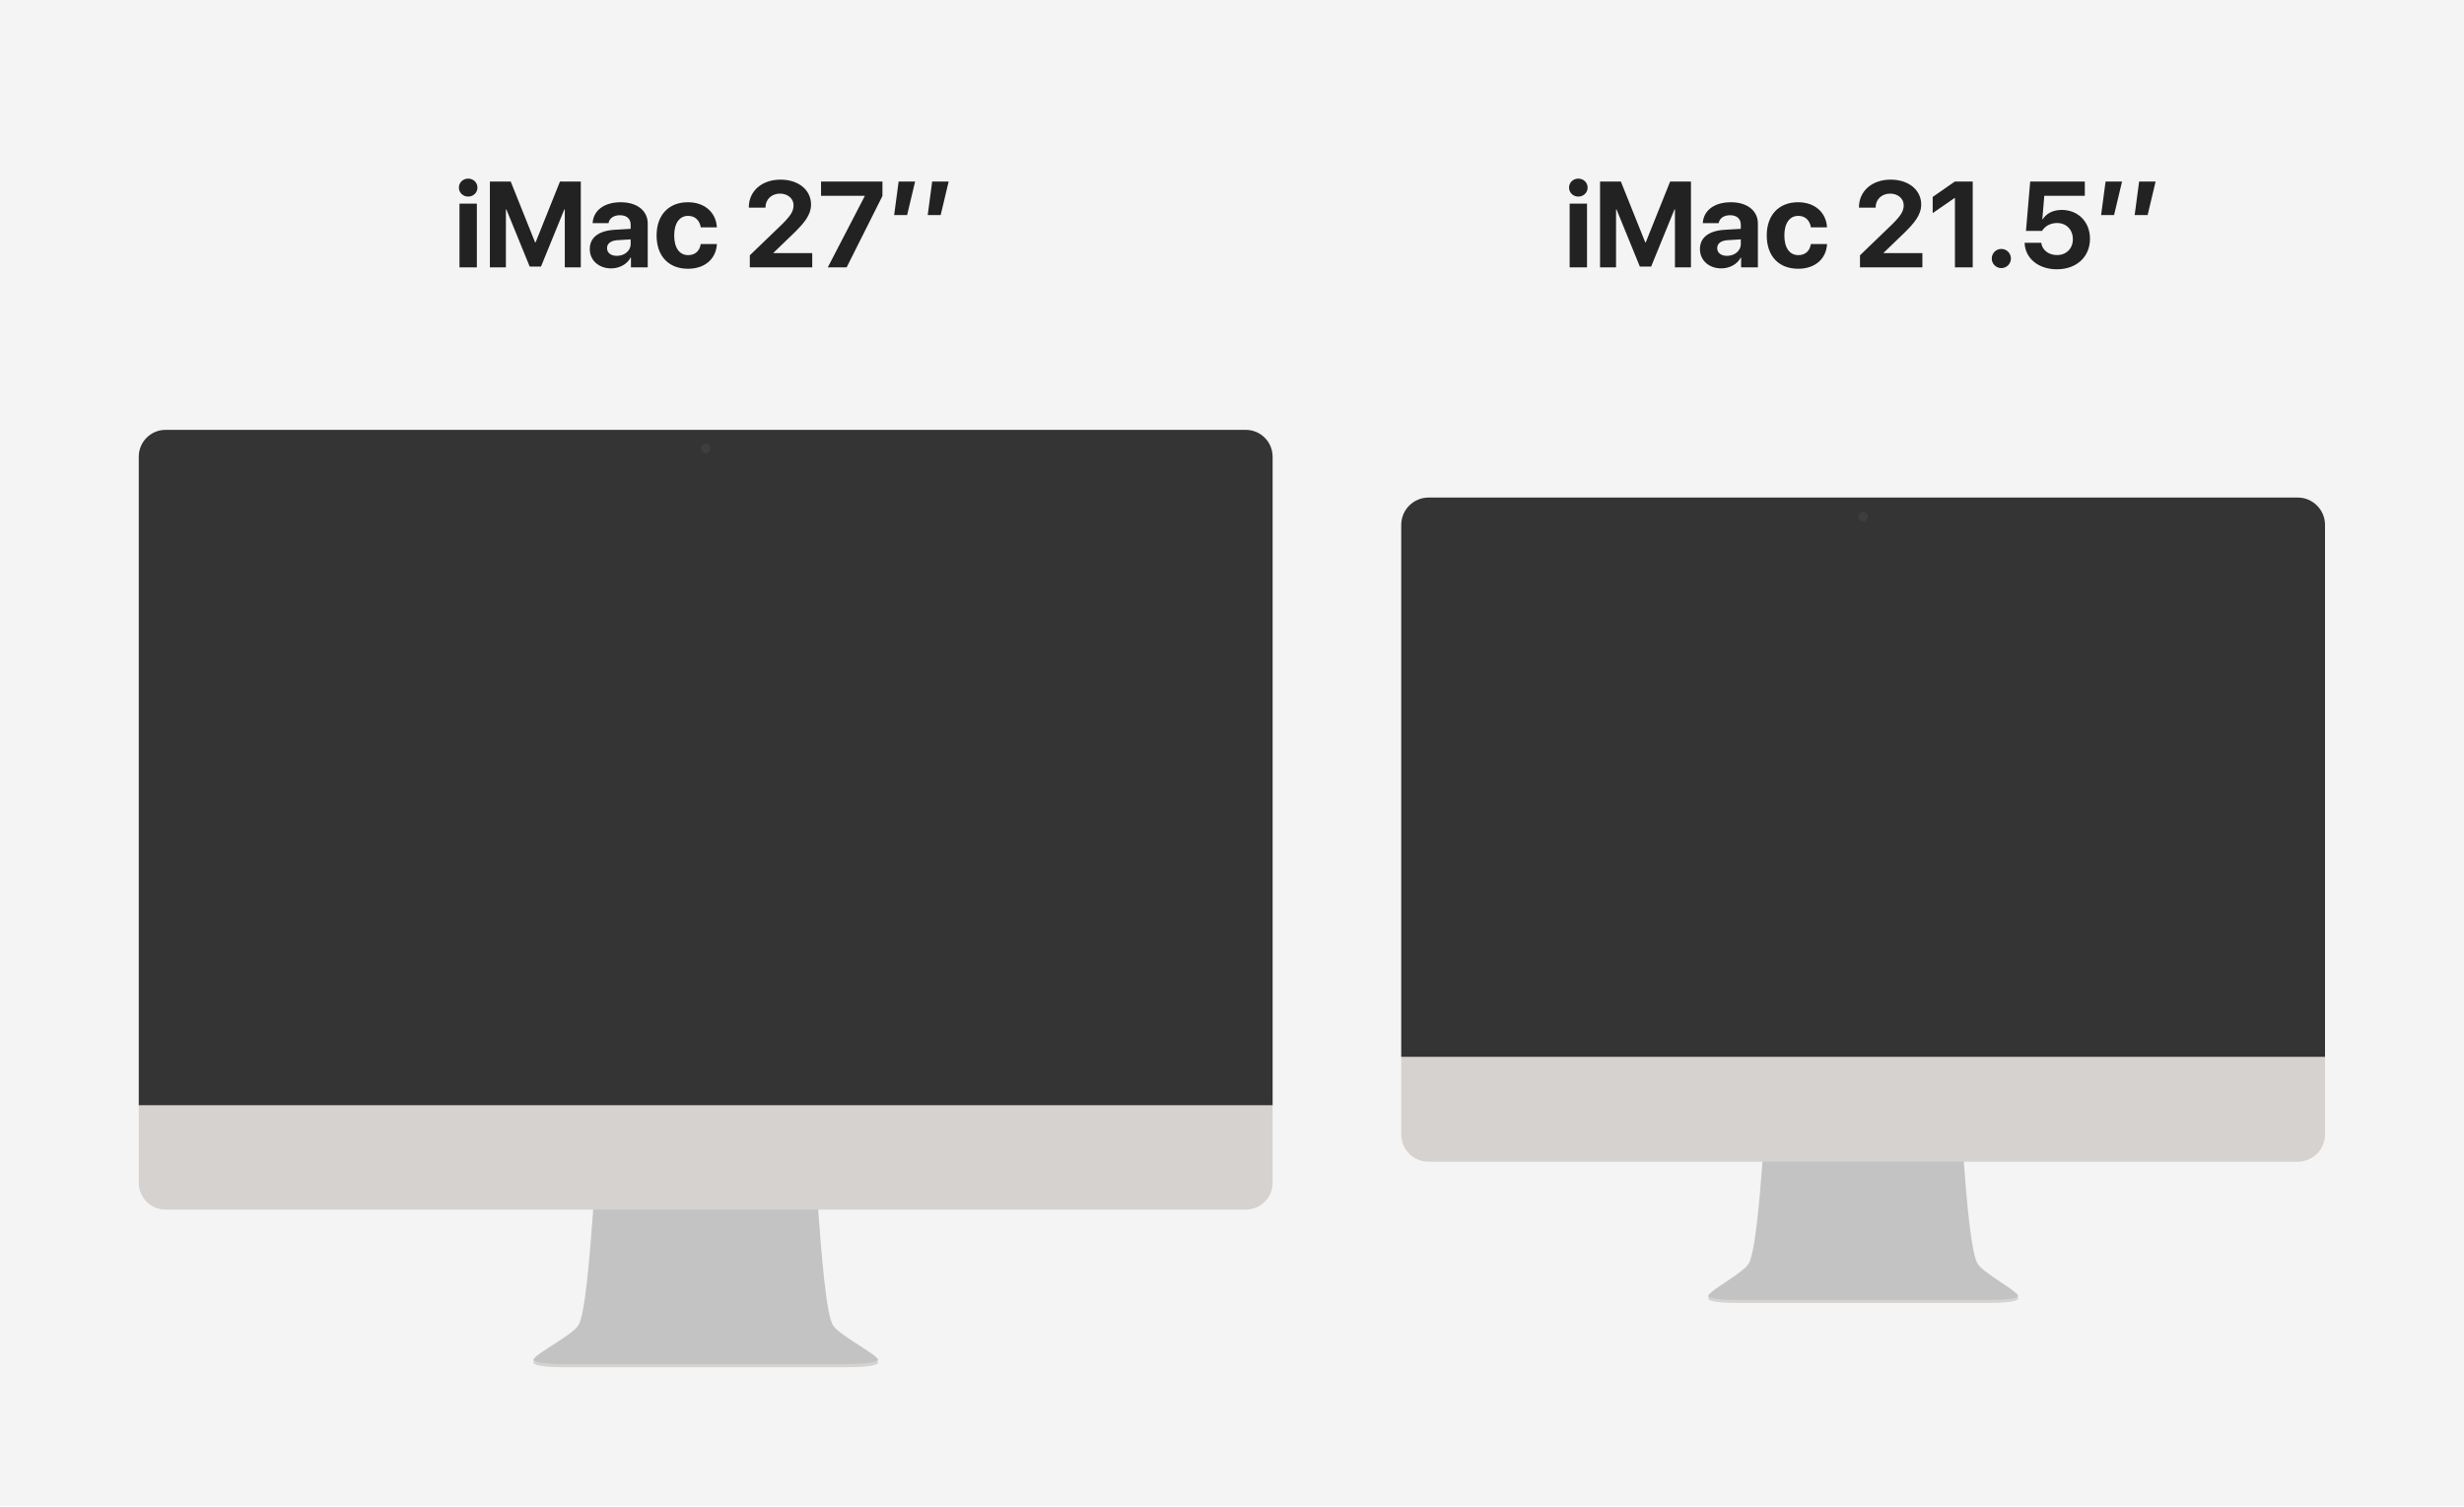
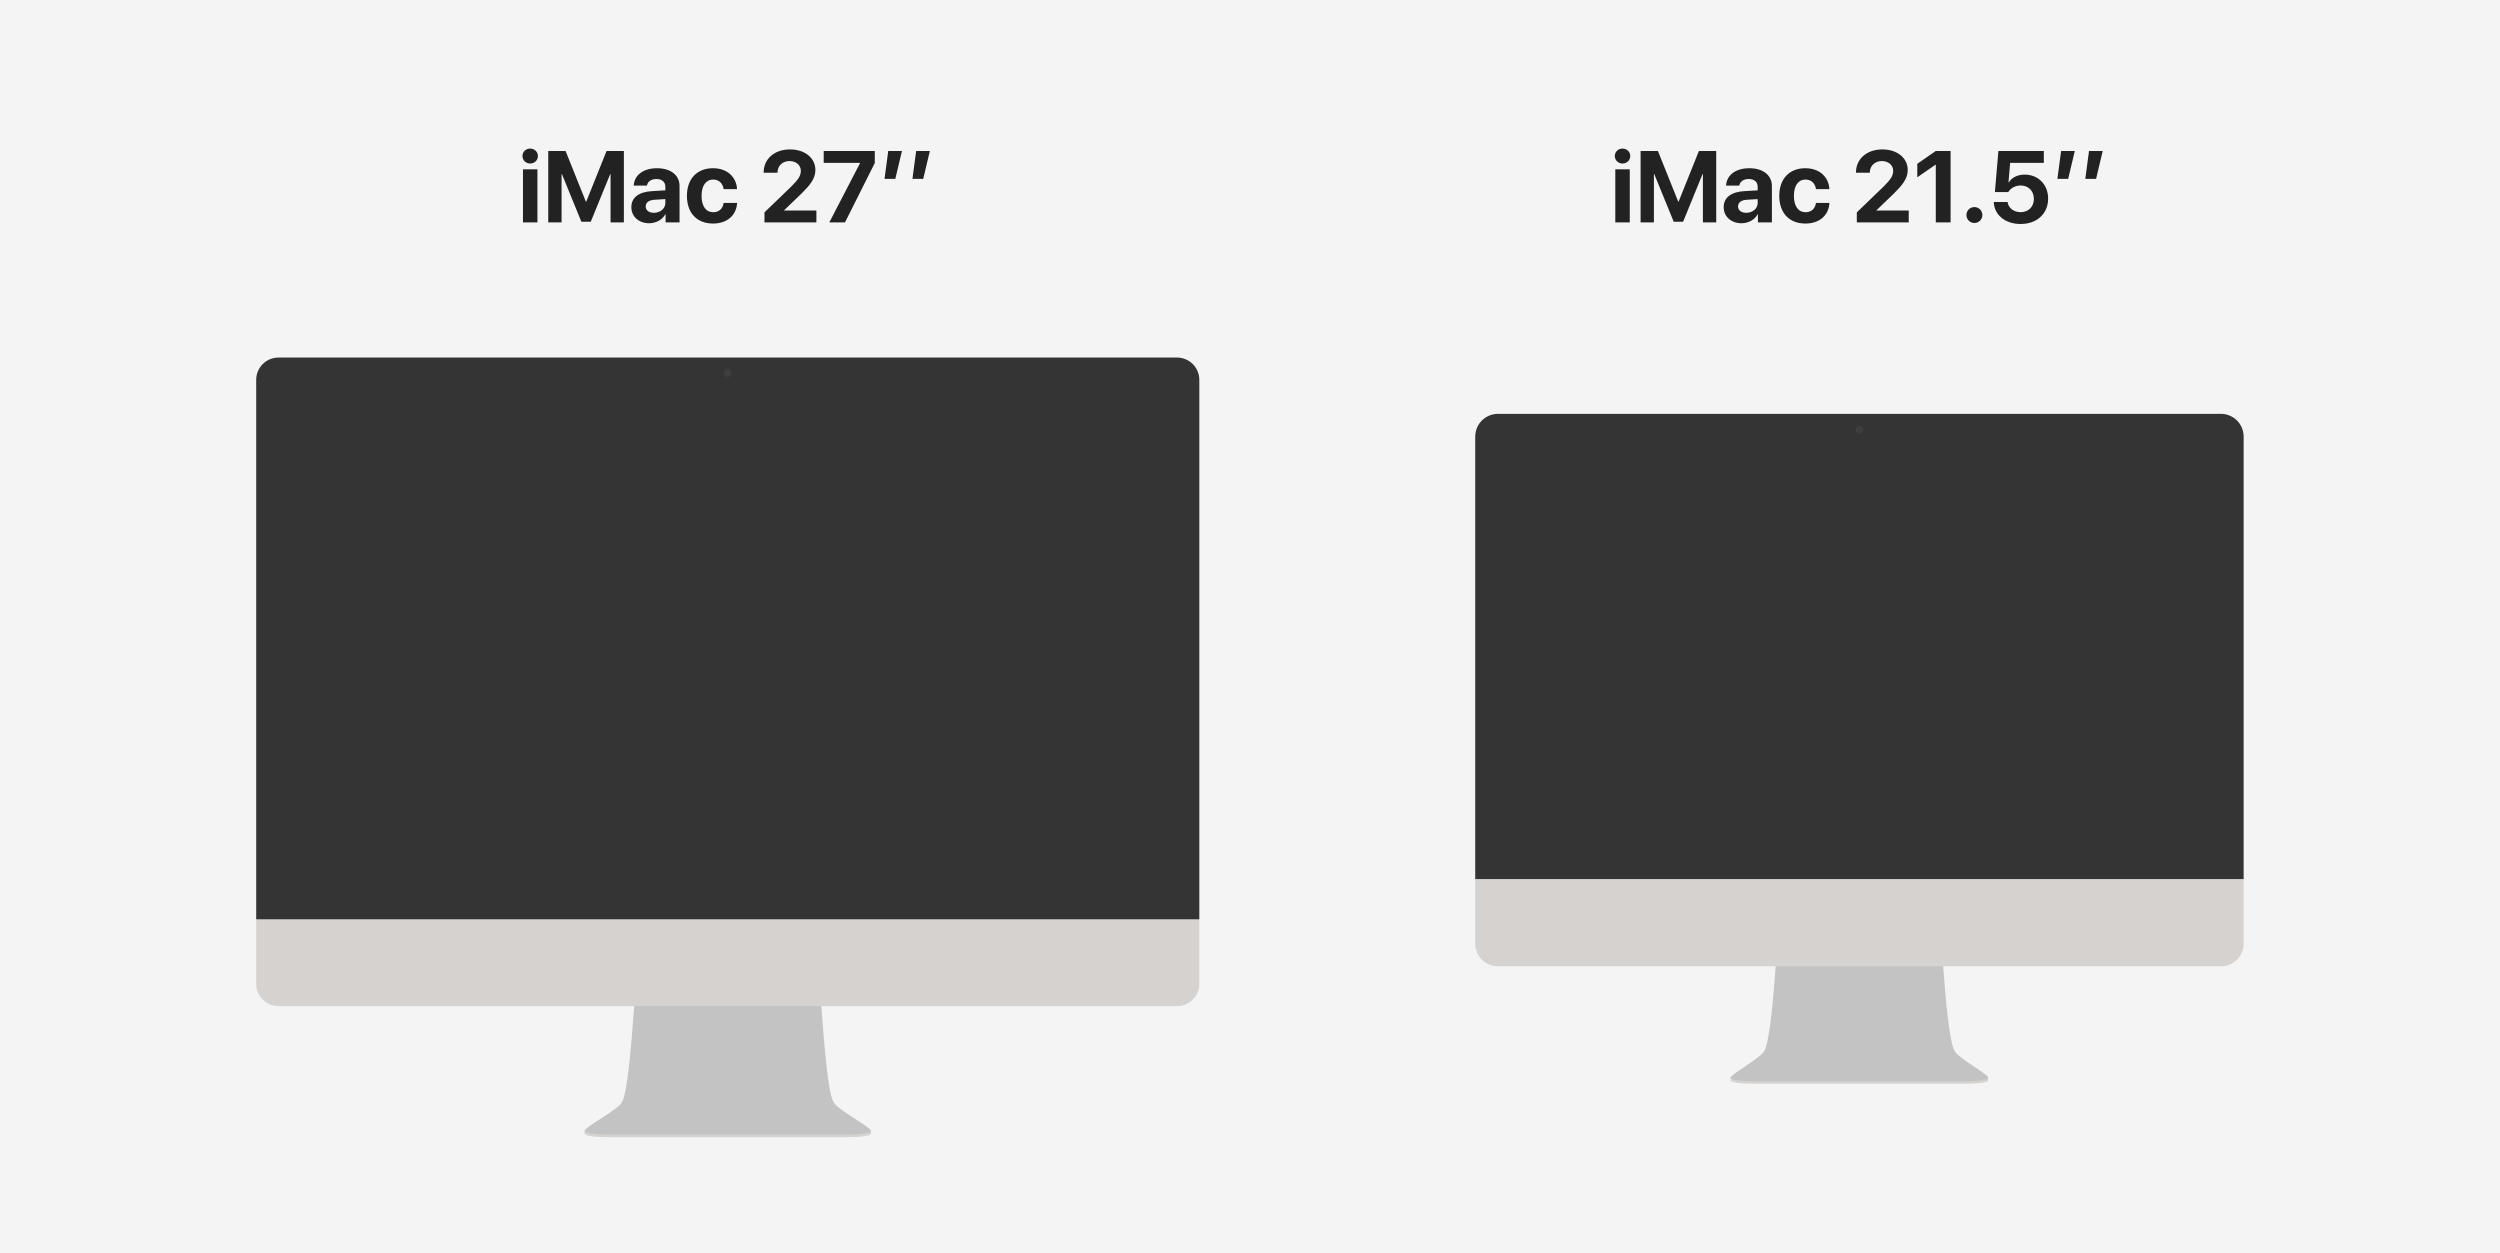
- <svg xmlns="http://www.w3.org/2000/svg" width="728" height="445" viewBox="0 0 728 445">
+ <svg xmlns="http://www.w3.org/2000/svg" width="888" height="445" viewBox="0 0 888 445">
  <g fill="none" fill-rule="evenodd">
-     <rect width="728" height="445" fill="#F4F4F4" />
-     <g transform="translate(41 45)">
+     <rect width="888" height="445" fill="#F4F4F4" />
+     <g transform="translate(91 45)">
      <path fill="#222" d="M94.758,34 L94.758,15.156 L99.891,15.156 L99.891,34 L94.758,34 Z M97.324,13.082 C95.777,13.082 94.582,11.904 94.582,10.428 C94.582,8.934 95.777,7.773 97.324,7.773 C98.871,7.773 100.066,8.934 100.066,10.428 C100.066,11.904 98.871,13.082 97.324,13.082 Z M130.6,34 L125.871,34 L125.871,16.879 L125.73,16.879 L118.84,33.754 L115.5,33.754 L108.609,16.879 L108.469,16.879 L108.469,34 L103.74,34 L103.74,8.635 L109.893,8.635 L117.1,26.617 L117.24,26.617 L124.447,8.635 L130.6,8.635 L130.6,34 Z M141.252,30.59 C143.484,30.59 145.33,29.131 145.33,27.092 L145.33,25.721 L141.357,25.967 C139.441,26.107 138.352,26.969 138.352,28.305 C138.352,29.711 139.512,30.59 141.252,30.59 Z M139.564,34.299 C135.979,34.299 133.254,31.979 133.254,28.586 C133.254,25.158 135.891,23.172 140.584,22.891 L145.33,22.609 L145.33,21.361 C145.33,19.604 144.1,18.584 142.166,18.584 C140.25,18.584 139.037,19.533 138.791,20.922 L134.098,20.922 C134.291,17.266 137.402,14.752 142.395,14.752 C147.229,14.752 150.375,17.248 150.375,21.045 L150.375,34 L145.418,34 L145.418,31.117 L145.312,31.117 C144.258,33.121 141.92,34.299 139.564,34.299 Z M170.801,22.17 L166.037,22.17 C165.738,20.184 164.42,18.777 162.311,18.777 C159.779,18.777 158.197,20.922 158.197,24.561 C158.197,28.27 159.779,30.379 162.328,30.379 C164.385,30.379 165.721,29.148 166.037,27.092 L170.818,27.092 C170.555,31.539 167.232,34.404 162.275,34.404 C156.598,34.404 152.994,30.713 152.994,24.561 C152.994,18.514 156.598,14.752 162.24,14.752 C167.338,14.752 170.572,17.898 170.801,22.17 Z M180.24,16.264 C180.24,11.465 184.072,8.072 189.609,8.072 C194.953,8.072 198.627,11.166 198.627,15.402 C198.627,18.566 196.518,20.939 193.723,23.717 L187.535,29.676 L187.535,29.781 L198.979,29.781 L198.979,34 L180.539,34 L180.539,30.432 L190.102,21.221 C192.668,18.654 193.459,17.371 193.459,15.613 C193.459,13.715 191.789,12.203 189.434,12.203 C186.973,12.203 185.162,13.926 185.162,16.264 L185.162,16.352 L180.24,16.352 L180.24,16.264 Z M203.566,34 L214.482,12.959 L214.482,12.854 L201.58,12.854 L201.58,8.635 L219.721,8.635 L219.721,12.906 L209.139,34 L203.566,34 Z M227.016,18.531 L223.184,18.531 L224.502,8.635 L229.371,8.635 L227.016,18.531 Z M236.93,18.531 L233.098,18.531 L234.416,8.635 L239.285,8.635 L236.93,18.531 Z" />
      <g transform="translate(0 82)">
        <g transform="translate(0 199.206)">
          <path fill="#D5D2CF" d="M126.377,77.747 C120.623,77.747 116.946,77.334 116.628,76.488 L116.628,75.387 L218.372,75.387 L218.372,76.488 C218.053,77.334 214.376,77.747 208.622,77.747 L126.377,77.747 L126.377,77.747 Z" />
          <path fill="#C3C3C3" d="M116.628,75.387 C117.483,73.653 128.384,68.005 129.803,65.451 C131.908,62.694 133.335,43.668 134.268,31.169 L134.268,30.054 L200.732,30.054 L200.732,31.169 C201.665,43.668 203.092,62.694 205.197,65.451 C206.616,68.005 217.518,73.653 218.372,75.387 C218.291,76.545 213.446,76.804 208.765,76.804 L126.236,76.804 C121.554,76.804 116.709,76.545 116.628,75.387 Z" />
          <path fill="#D5D2CF" d="M335,0.011 L0,0.011 L0,23.245 C0,27.618 3.553,31.169 7.93,31.169 L327.07,31.169 C331.447,31.169 335,27.618 335,23.245 L335,0.011 L335,0.011 Z" />
        </g>
        <g fill="#343434">
          <path d="M335,7.923 C335,3.55 331.447,0 327.07,0 L7.93,0 C3.553,0 0,3.55 0,7.923 L0,199.533 L335,199.533 L335,7.923 L335,7.923 Z" />
          <path d="M321.662,13.204 C321.662,13.071 321.555,12.964 321.422,12.964 L13.578,12.964 C13.445,12.964 13.338,13.071 13.338,13.204 L13.338,186.319 C13.338,186.451 13.445,186.559 13.578,186.559 L321.422,186.559 C321.555,186.559 321.662,186.451 321.662,186.319 L321.662,13.204 L321.662,13.204 Z" />
          <rect width="307.604" height="172.875" x="13.698" y="13.326" />
        </g>
        <ellipse cx="167.5" cy="5.508" fill="#3E3E3E" rx="1.417" ry="1.416" />
      </g>
    </g>
-     <g transform="translate(414 45)">
+     <g transform="translate(524 45)">
      <path fill="#222" d="M49.758,34 L49.758,15.156 L54.891,15.156 L54.891,34 L49.758,34 Z M52.324,13.082 C50.777,13.082 49.582,11.904 49.582,10.428 C49.582,8.934 50.777,7.773 52.324,7.773 C53.871,7.773 55.066,8.934 55.066,10.428 C55.066,11.904 53.871,13.082 52.324,13.082 Z M85.6,34 L80.871,34 L80.871,16.879 L80.73,16.879 L73.84,33.754 L70.5,33.754 L63.609,16.879 L63.469,16.879 L63.469,34 L58.74,34 L58.74,8.635 L64.893,8.635 L72.1,26.617 L72.24,26.617 L79.447,8.635 L85.6,8.635 L85.6,34 Z M96.252,30.59 C98.484,30.59 100.33,29.131 100.33,27.092 L100.33,25.721 L96.357,25.967 C94.441,26.107 93.352,26.969 93.352,28.305 C93.352,29.711 94.512,30.59 96.252,30.59 Z M94.564,34.299 C90.979,34.299 88.254,31.979 88.254,28.586 C88.254,25.158 90.891,23.172 95.584,22.891 L100.33,22.609 L100.33,21.361 C100.33,19.604 99.1,18.584 97.166,18.584 C95.25,18.584 94.037,19.533 93.791,20.922 L89.098,20.922 C89.291,17.266 92.402,14.752 97.395,14.752 C102.229,14.752 105.375,17.248 105.375,21.045 L105.375,34 L100.418,34 L100.418,31.117 L100.312,31.117 C99.258,33.121 96.92,34.299 94.564,34.299 Z M125.801,22.17 L121.037,22.17 C120.738,20.184 119.42,18.777 117.311,18.777 C114.779,18.777 113.197,20.922 113.197,24.561 C113.197,28.27 114.779,30.379 117.328,30.379 C119.385,30.379 120.721,29.148 121.037,27.092 L125.818,27.092 C125.555,31.539 122.232,34.404 117.275,34.404 C111.598,34.404 107.994,30.713 107.994,24.561 C107.994,18.514 111.598,14.752 117.24,14.752 C122.338,14.752 125.572,17.898 125.801,22.17 Z M135.24,16.264 C135.24,11.465 139.072,8.072 144.609,8.072 C149.953,8.072 153.627,11.166 153.627,15.402 C153.627,18.566 151.518,20.939 148.723,23.717 L142.535,29.676 L142.535,29.781 L153.979,29.781 L153.979,34 L135.539,34 L135.539,30.432 L145.102,21.221 C147.668,18.654 148.459,17.371 148.459,15.613 C148.459,13.715 146.789,12.203 144.434,12.203 C141.973,12.203 140.162,13.926 140.162,16.264 L140.162,16.352 L135.24,16.352 L135.24,16.264 Z M163.594,34 L163.594,13.504 L163.488,13.504 L157.02,17.969 L157.02,13.188 L163.576,8.635 L168.85,8.635 L168.85,34 L163.594,34 Z M177.305,34.211 C175.723,34.211 174.475,32.945 174.475,31.381 C174.475,29.799 175.723,28.551 177.305,28.551 C178.869,28.551 180.135,29.799 180.135,31.381 C180.135,32.945 178.869,34.211 177.305,34.211 Z M193.705,34.562 C188.256,34.562 184.336,31.328 184.178,26.74 L189.082,26.74 C189.381,28.885 191.279,30.361 193.74,30.361 C196.518,30.361 198.434,28.428 198.434,25.668 C198.434,22.855 196.518,20.887 193.775,20.887 C191.859,20.887 190.207,21.766 189.328,23.225 L184.582,23.225 L185.83,8.635 L201.967,8.635 L201.967,12.854 L189.996,12.854 L189.416,19.797 L189.521,19.797 C190.559,18.092 192.58,17.02 195.164,17.02 C200.016,17.02 203.496,20.588 203.496,25.527 C203.496,30.906 199.523,34.562 193.705,34.562 Z M210.615,18.531 L206.783,18.531 L208.102,8.635 L212.971,8.635 L210.615,18.531 Z M220.529,18.531 L216.697,18.531 L218.016,8.635 L222.885,8.635 L220.529,18.531 Z" />
      <g transform="translate(0 102)">
        <g transform="translate(0 165.207)">
          <path fill="#D5D2CF" d="M99.481,72.732 C94.305,72.732 90.998,72.346 90.711,71.557 L90.711,70.529 L182.229,70.529 L182.229,71.557 C181.943,72.346 178.635,72.732 173.46,72.732 L99.481,72.732 L99.481,72.732 Z" />
          <path fill="#C3C3C3" d="M90.711,70.529 C91.48,68.91 101.286,63.638 102.562,61.254 C104.456,58.681 105.886,42.686 106.725,31.019 L106.725,30.831 L166.216,30.831 L166.216,31.019 C167.054,42.686 168.485,58.681 170.378,61.254 C171.655,63.638 181.46,68.91 182.229,70.529 C182.156,71.609 177.798,71.851 173.587,71.851 L99.353,71.851 C95.142,71.851 90.784,71.609 90.711,70.529 Z" />
          <path fill="#D5D2CF" d="M272.94,0.029 L0,0.029 L0,22.941 C0,27.4 3.614,31.02 8.066,31.02 L264.874,31.02 C269.326,31.02 272.94,27.4 272.94,22.941 L272.94,0.029 L272.94,0.029 Z" />
        </g>
        <g fill="#343434">
          <path d="M272.94,8.078 C272.94,3.62 269.326,0 264.874,0 L8.074,0 C3.618,0 0,3.623 0,8.085 L0,165.235 L272.94,165.235 L272.94,8.078 L272.94,8.078 Z" />
          <path d="M259.596,13.417 C259.596,13.255 259.465,13.123 259.303,13.123 L13.637,13.123 C13.476,13.123 13.344,13.255 13.344,13.417 L13.344,151.81 C13.344,151.972 13.476,152.104 13.637,152.104 L259.303,152.104 C259.465,152.104 259.596,151.972 259.596,151.81 L259.596,13.417 L259.596,13.417 Z" />
          <rect width="245.652" height="138.38" x="13.644" y="13.428" />
        </g>
        <ellipse cx="136.47" cy="5.648" fill="#3E3E3E" rx="1.393" ry="1.395" />
      </g>
    </g>
  </g>
</svg>
